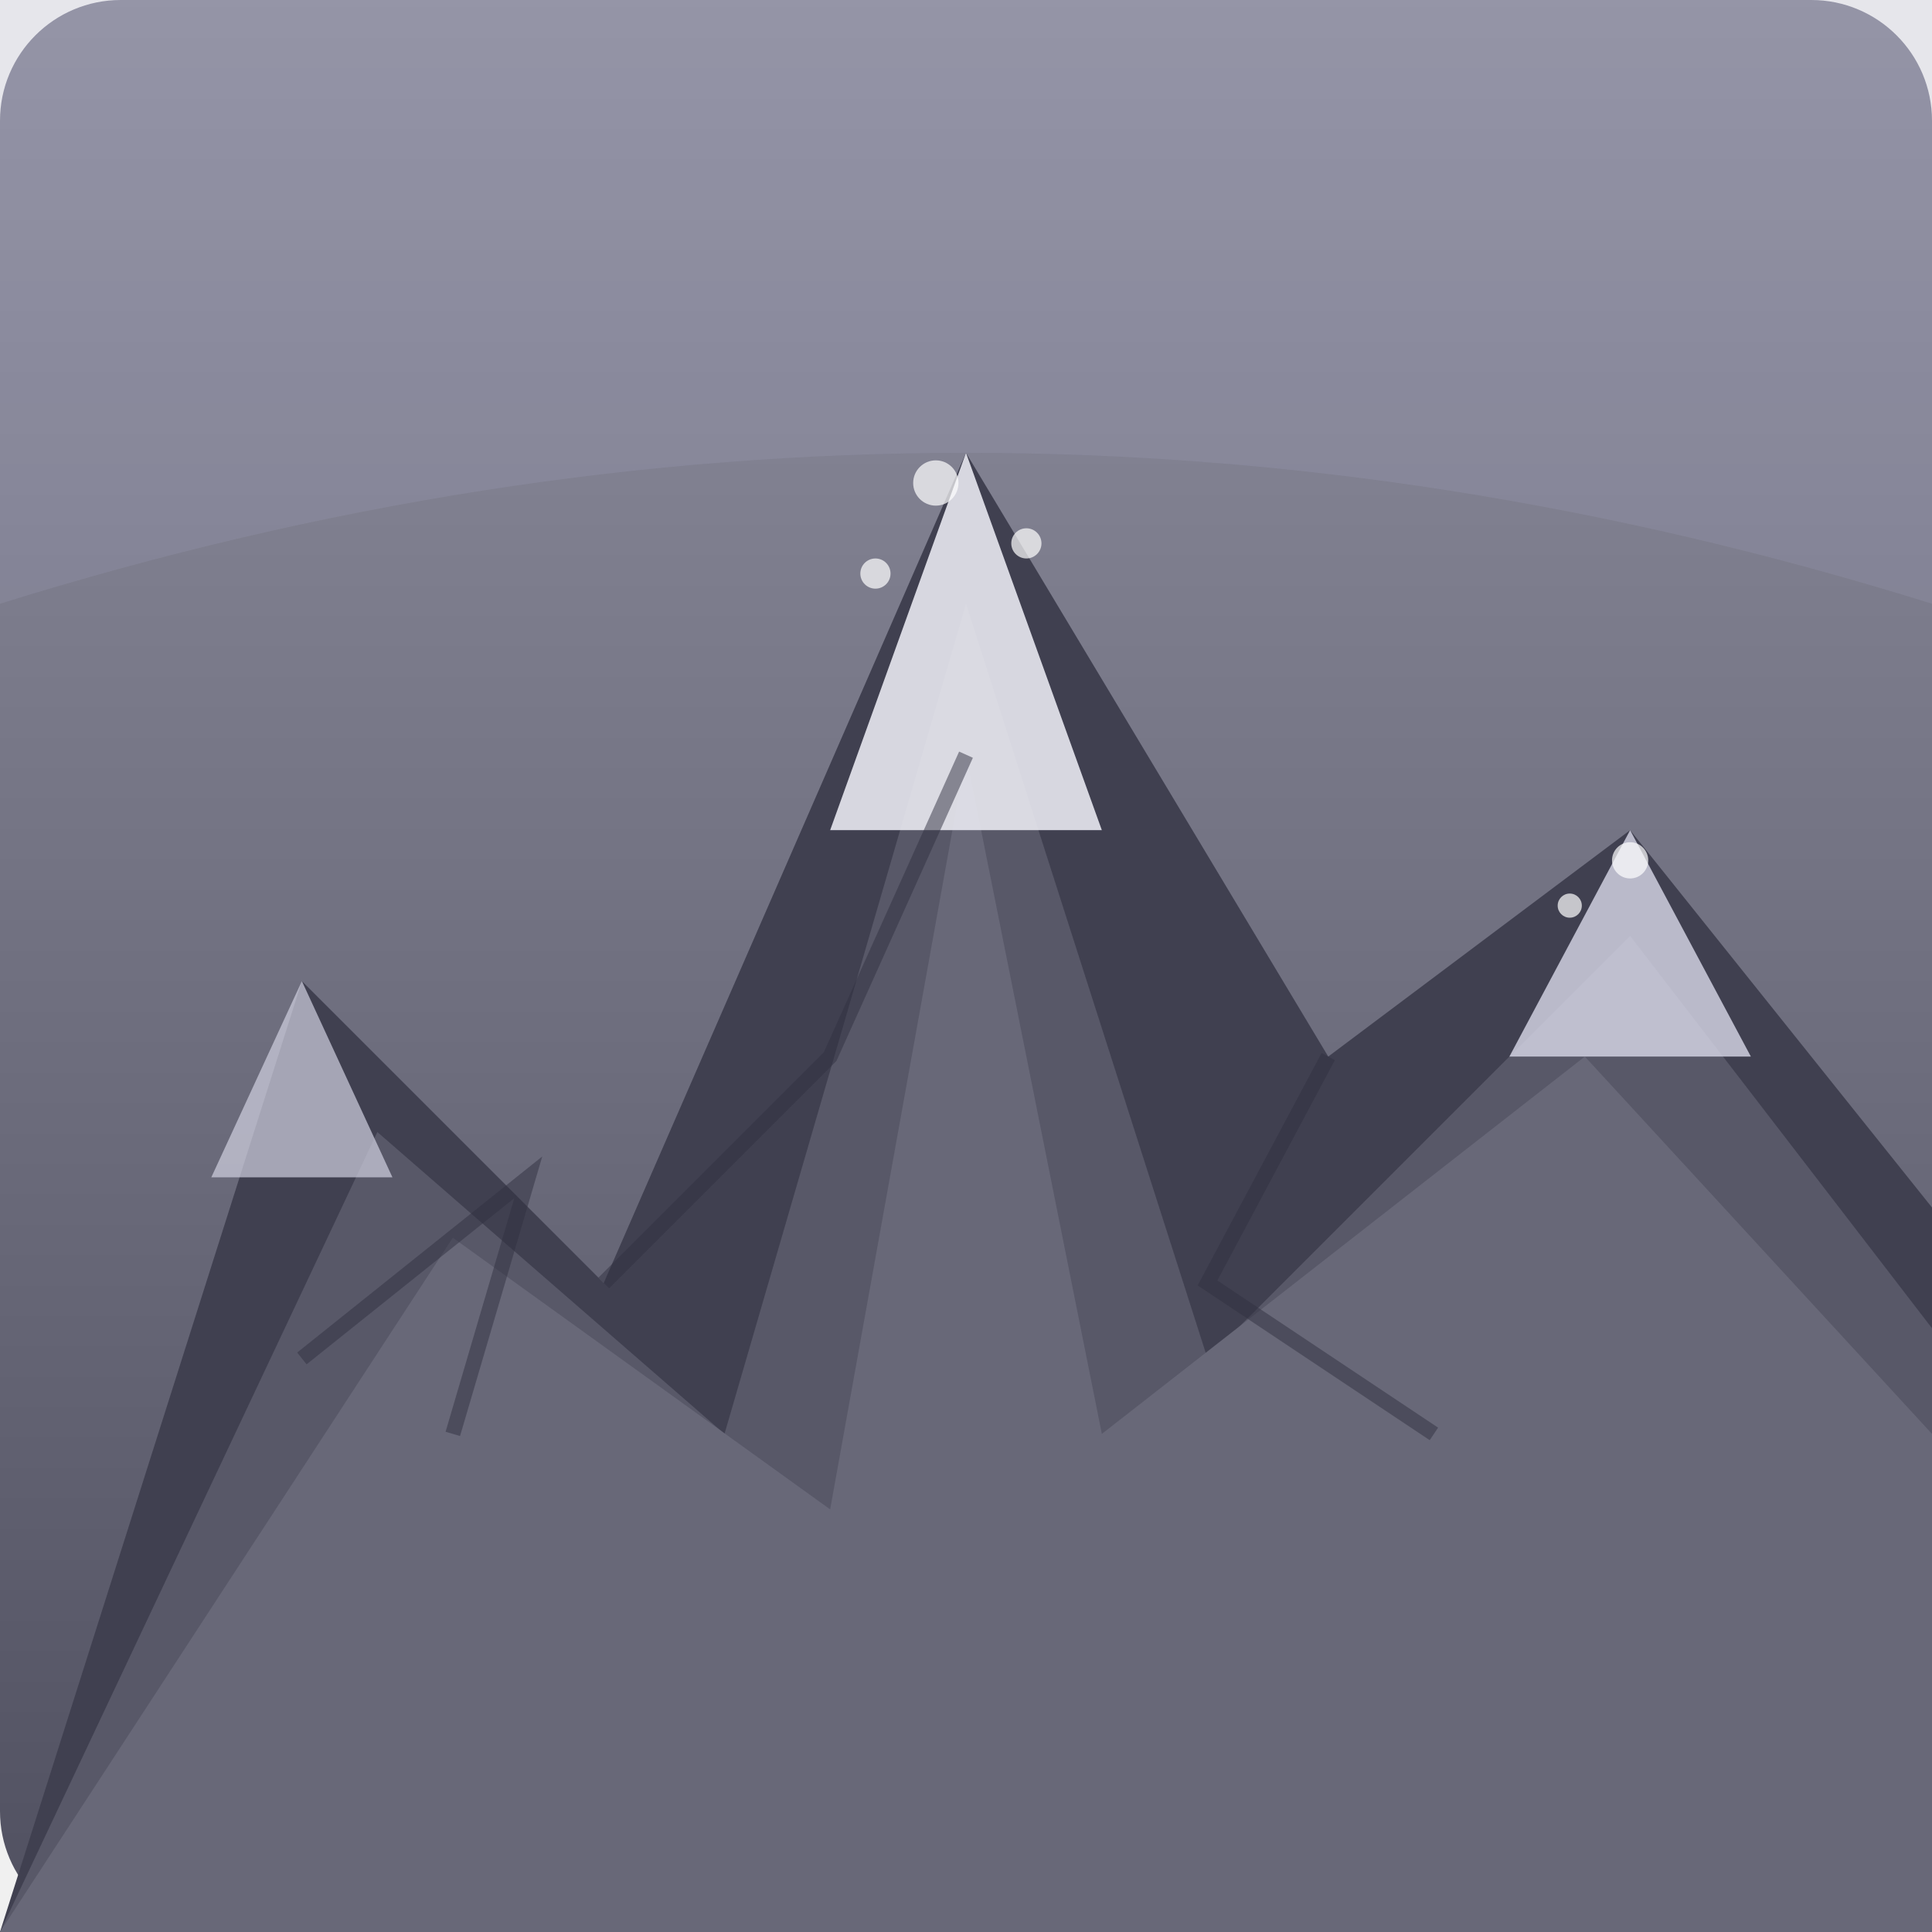
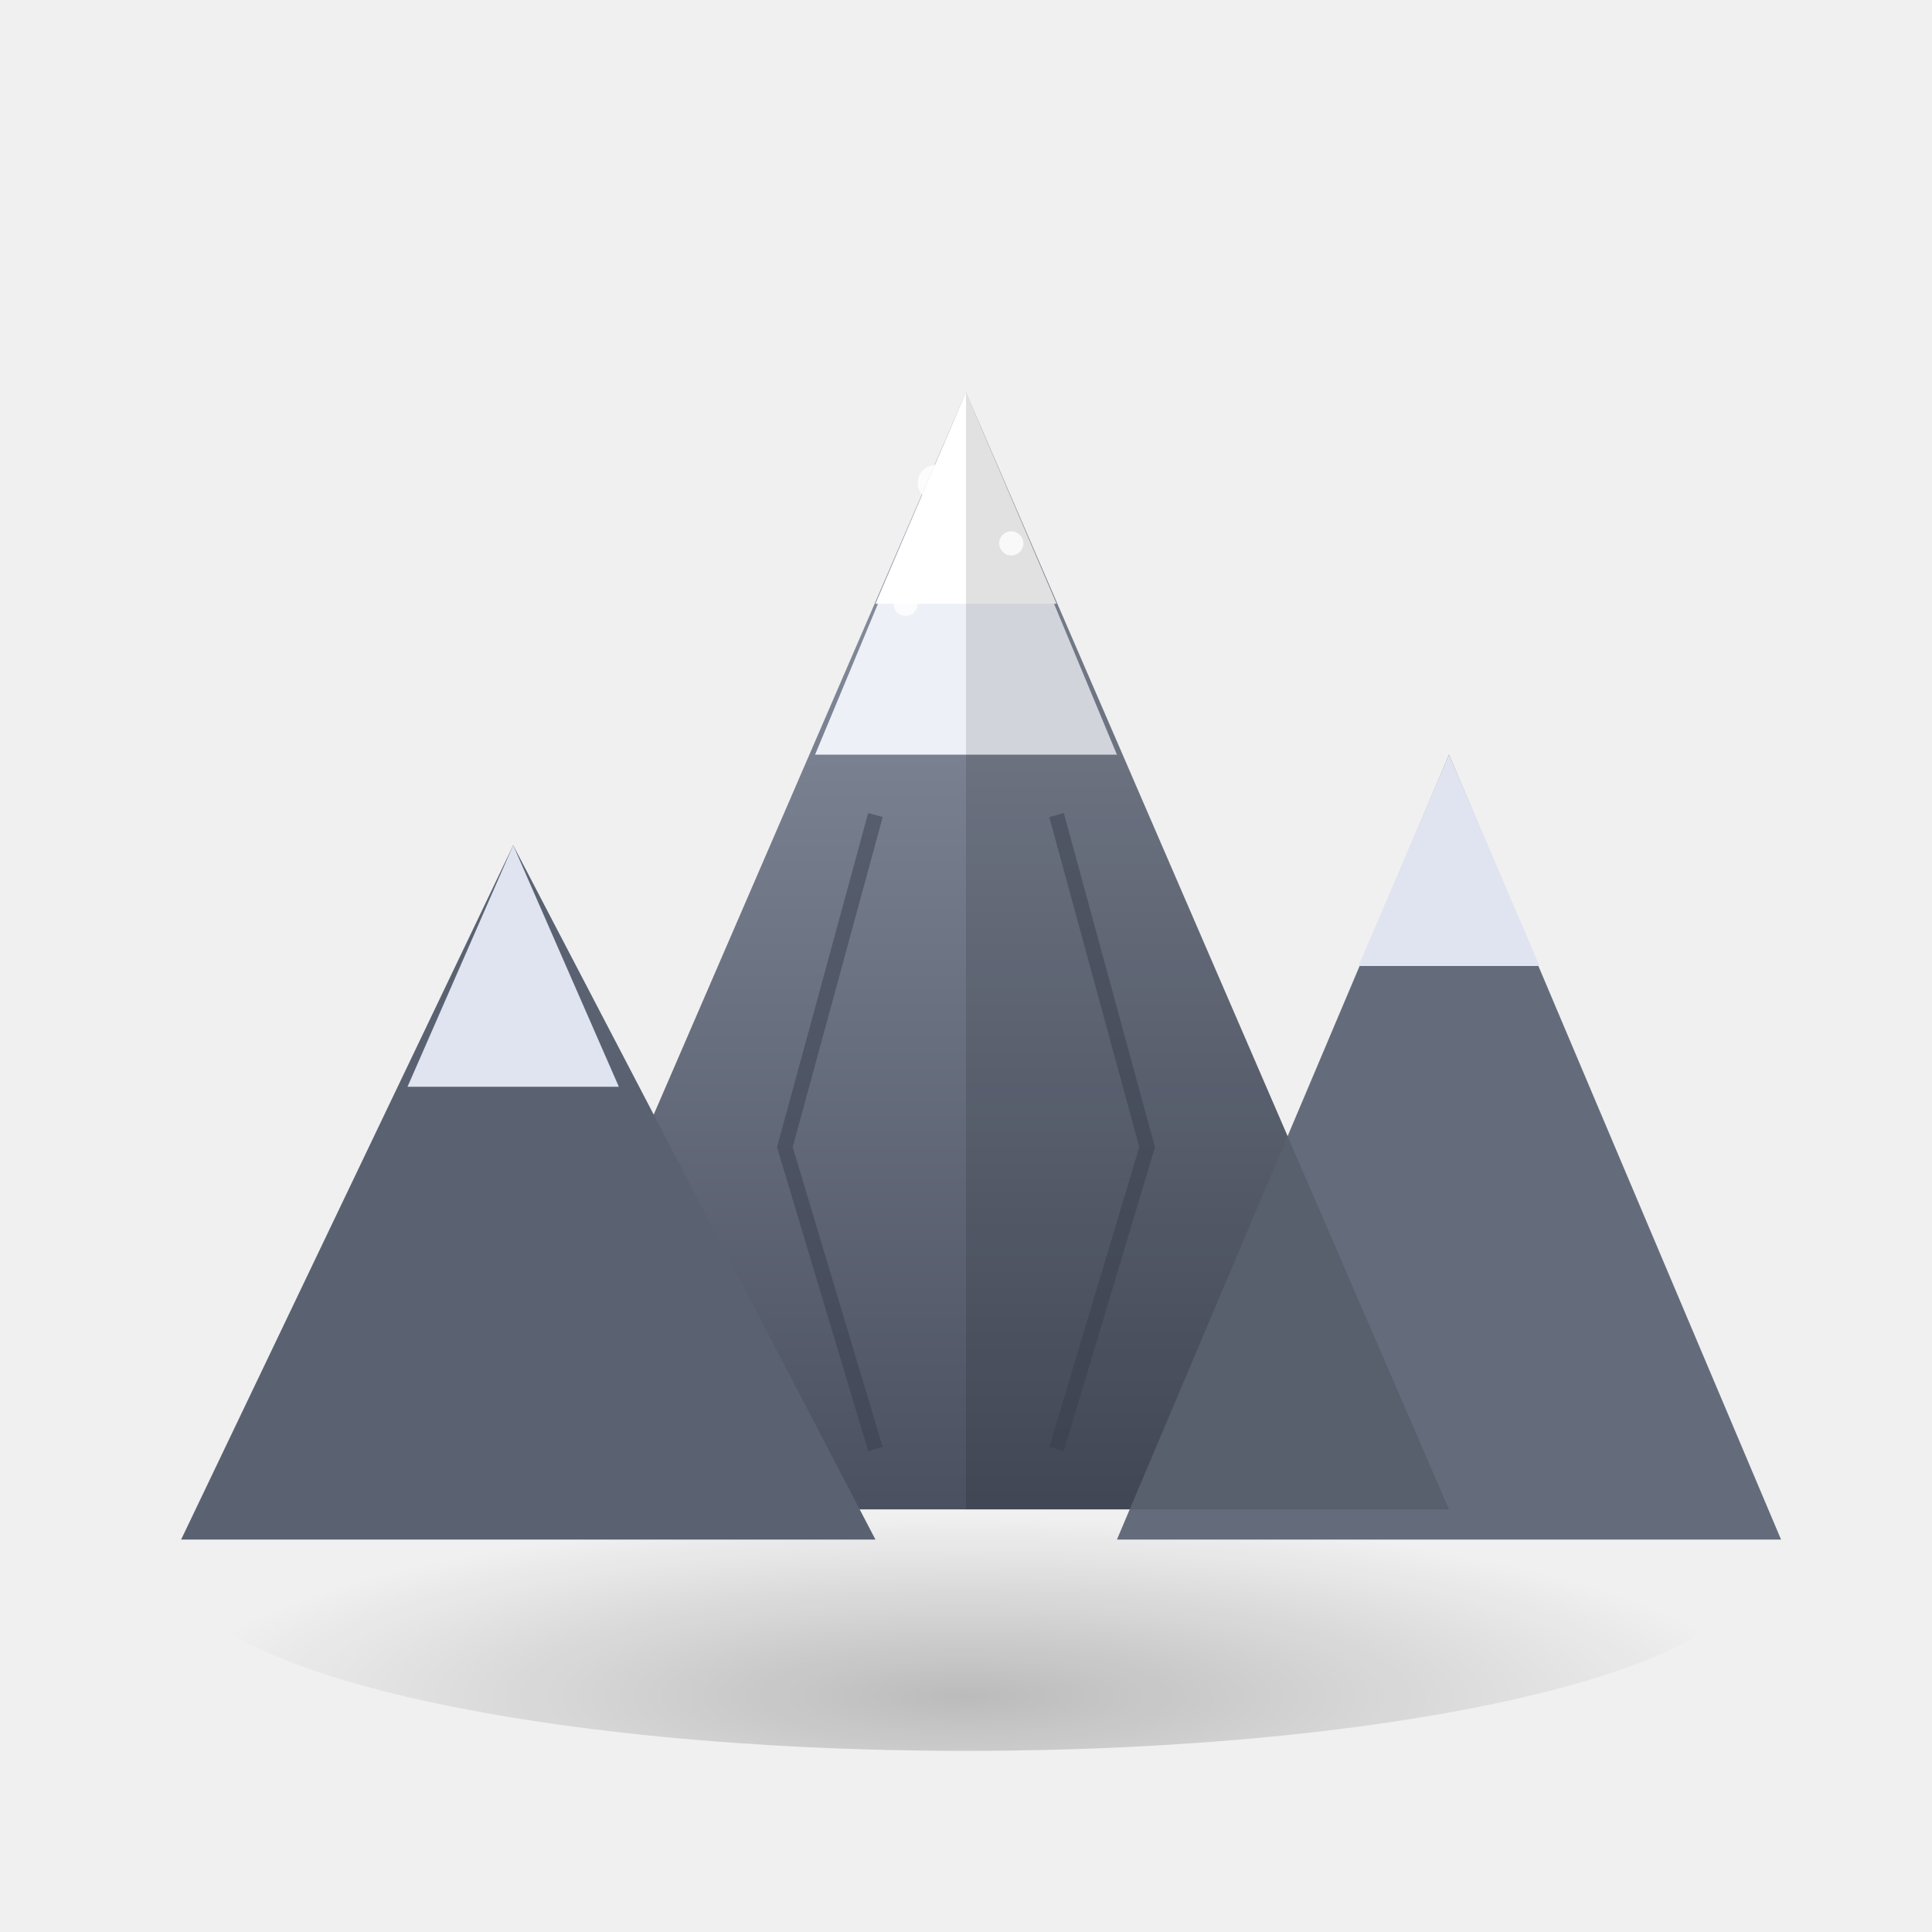
<svg xmlns="http://www.w3.org/2000/svg" width="128" height="128" viewBox="0 0 128 128">
  <defs>
-     <linearGradient id="bg" x1="0%" y1="0%" x2="0%" y2="100%">
-       <stop offset="0%" stop-color="#9090a0" />
-       <stop offset="100%" stop-color="#505060" />
+     <linearGradient id="rock" x1="0%" y1="0%" x2="0%" y2="100%">
+       <stop offset="0%" stop-color="#9098a8" />
+       <stop offset="100%" stop-color="#4a5060" />
    </linearGradient>
+     <radialGradient id="shadow" cx="50%" cy="85%" r="50%">
+       <stop offset="0%" stop-color="#000" stop-opacity="0.22" />
+       <stop offset="100%" stop-color="#000" stop-opacity="0" />
+     </radialGradient>
  </defs>
-   <rect width="128" height="128" fill="url(#bg)" rx="8" />
-   <path d="M0 128 L20 65 L40 85 L64 30 L88 70 L108 55 L128 80 L128 128Z" fill="#404050" />
-   <path d="M0 128 L25 75 L48 95 L64 40 L80 90 L108 62 L128 88 L128 128Z" fill="#585868" />
-   <path d="M0 128 L30 82 L55 100 L64 50 L73 95 L105 70 L128 95 L128 128Z" fill="#686878" />
-   <path d="M64 30 L55 55 L73 55Z" fill="#e8e8f0" opacity="0.9" />
-   <path d="M108 55 L100 70 L116 70Z" fill="#d8d8e8" opacity="0.8" />
-   <path d="M20 65 L14 78 L26 78Z" fill="#d0d0e0" opacity="0.7" />
-   <g stroke="#303040" stroke-width="1" fill="none" opacity="0.5">
-     <path d="M40 85 L55 70 L64 50" />
-     <path d="M88 70 L80 85 L95 95" />
-     <path d="M20 90 L35 78 L30 95" />
+   <ellipse cx="64" cy="104" rx="52" ry="12" fill="url(#shadow)" />
+   <path d="M64 26 L96 100 L32 100 Z" fill="url(#rock)" />
+   <path d="M34 56 L58 102 L12 102 Z" fill="#5a6272" />
+   <path d="M96 50 L118 102 L74 102 Z" fill="#646c7c" />
+   <path d="M64 26 L54 50 L74 50 Z" fill="#eef0f8" />
+   <path d="M64 26 L58 40 L70 40 Z" fill="#ffffff" />
+   <path d="M34 56 L27 72 L41 72 Z" fill="#e0e4f0" />
+   <path d="M96 50 L90 64 L102 64 Z" fill="#e0e4f0" />
+   <path d="M64 26 L96 100 L64 100 Z" fill="#000" opacity="0.12" />
+   <g stroke="#383e4c" stroke-width="1" fill="none" opacity="0.5">
+     <path d="M58 54 L52 76 L58 96" />
+     <path d="M70 54 L76 76 L70 96" />
  </g>
-   <g fill="#fff" opacity="0.7">
-     <circle cx="62" cy="32" r="1.5" />
-     <circle cx="68" cy="36" r="1" />
-     <circle cx="58" cy="38" r="1" />
-     <circle cx="108" cy="57" r="1.2" />
-     <circle cx="104" cy="60" r="0.8" />
+   <g fill="#fff" opacity="0.8">
+     <circle cx="62" cy="32" r="1.2" />
+     <circle cx="67" cy="36" r="0.8" />
+     <circle cx="60" cy="40" r="0.8" />
  </g>
-   <path d="M0 0 L128 0 L128 40 Q64 20 0 40Z" fill="#b0b0d0" opacity="0.15" />
</svg>
